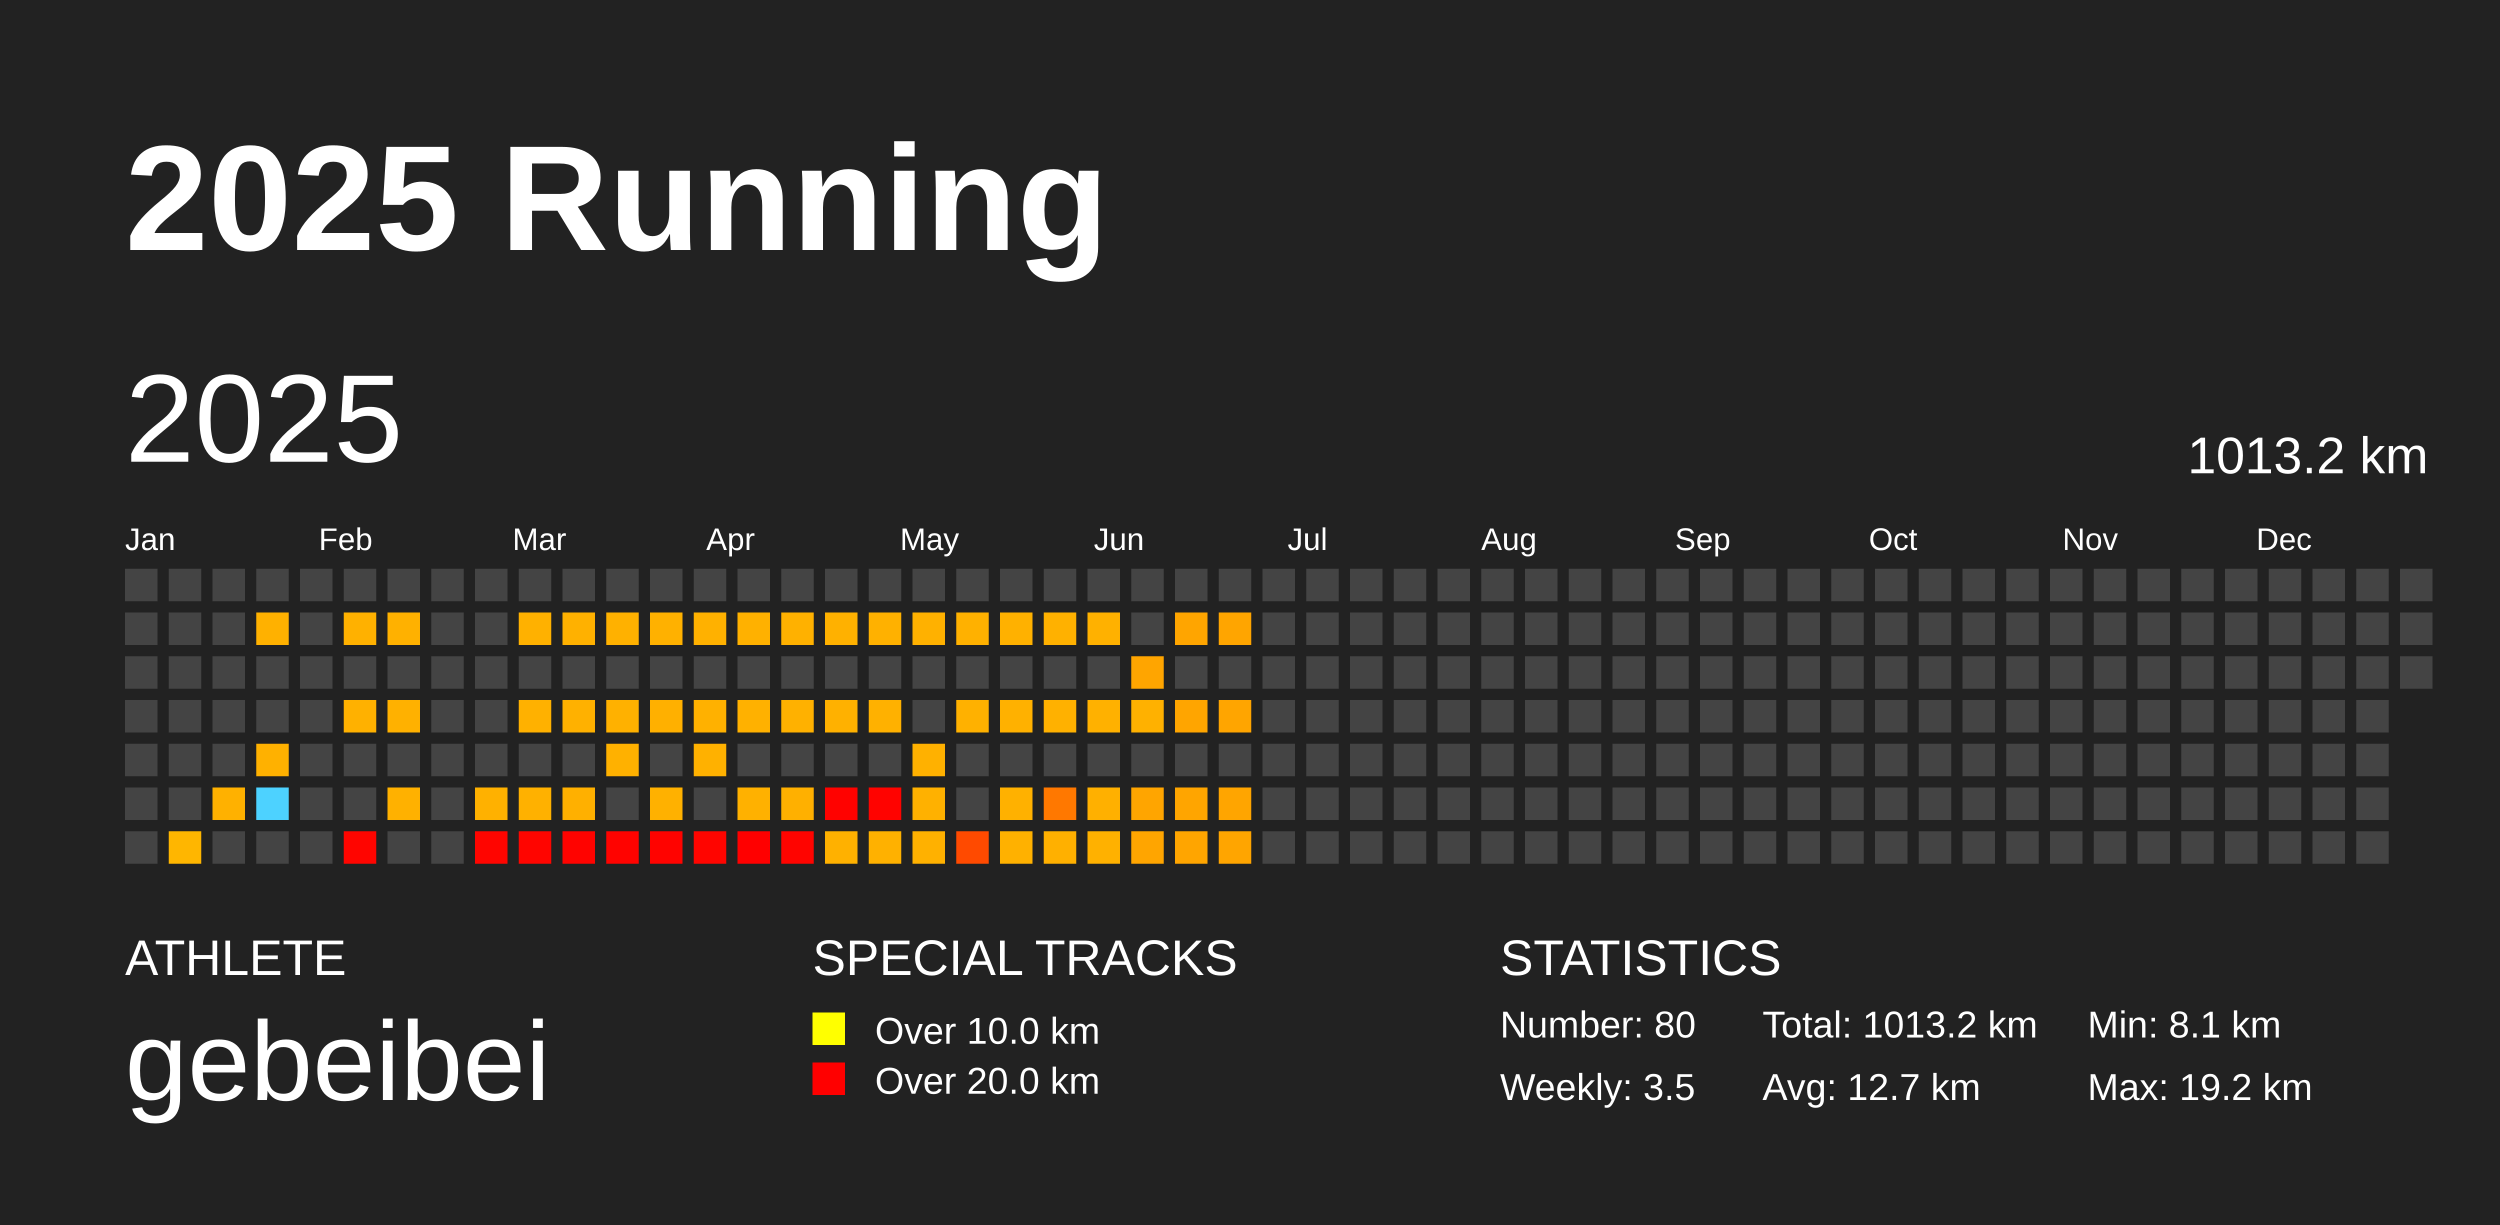
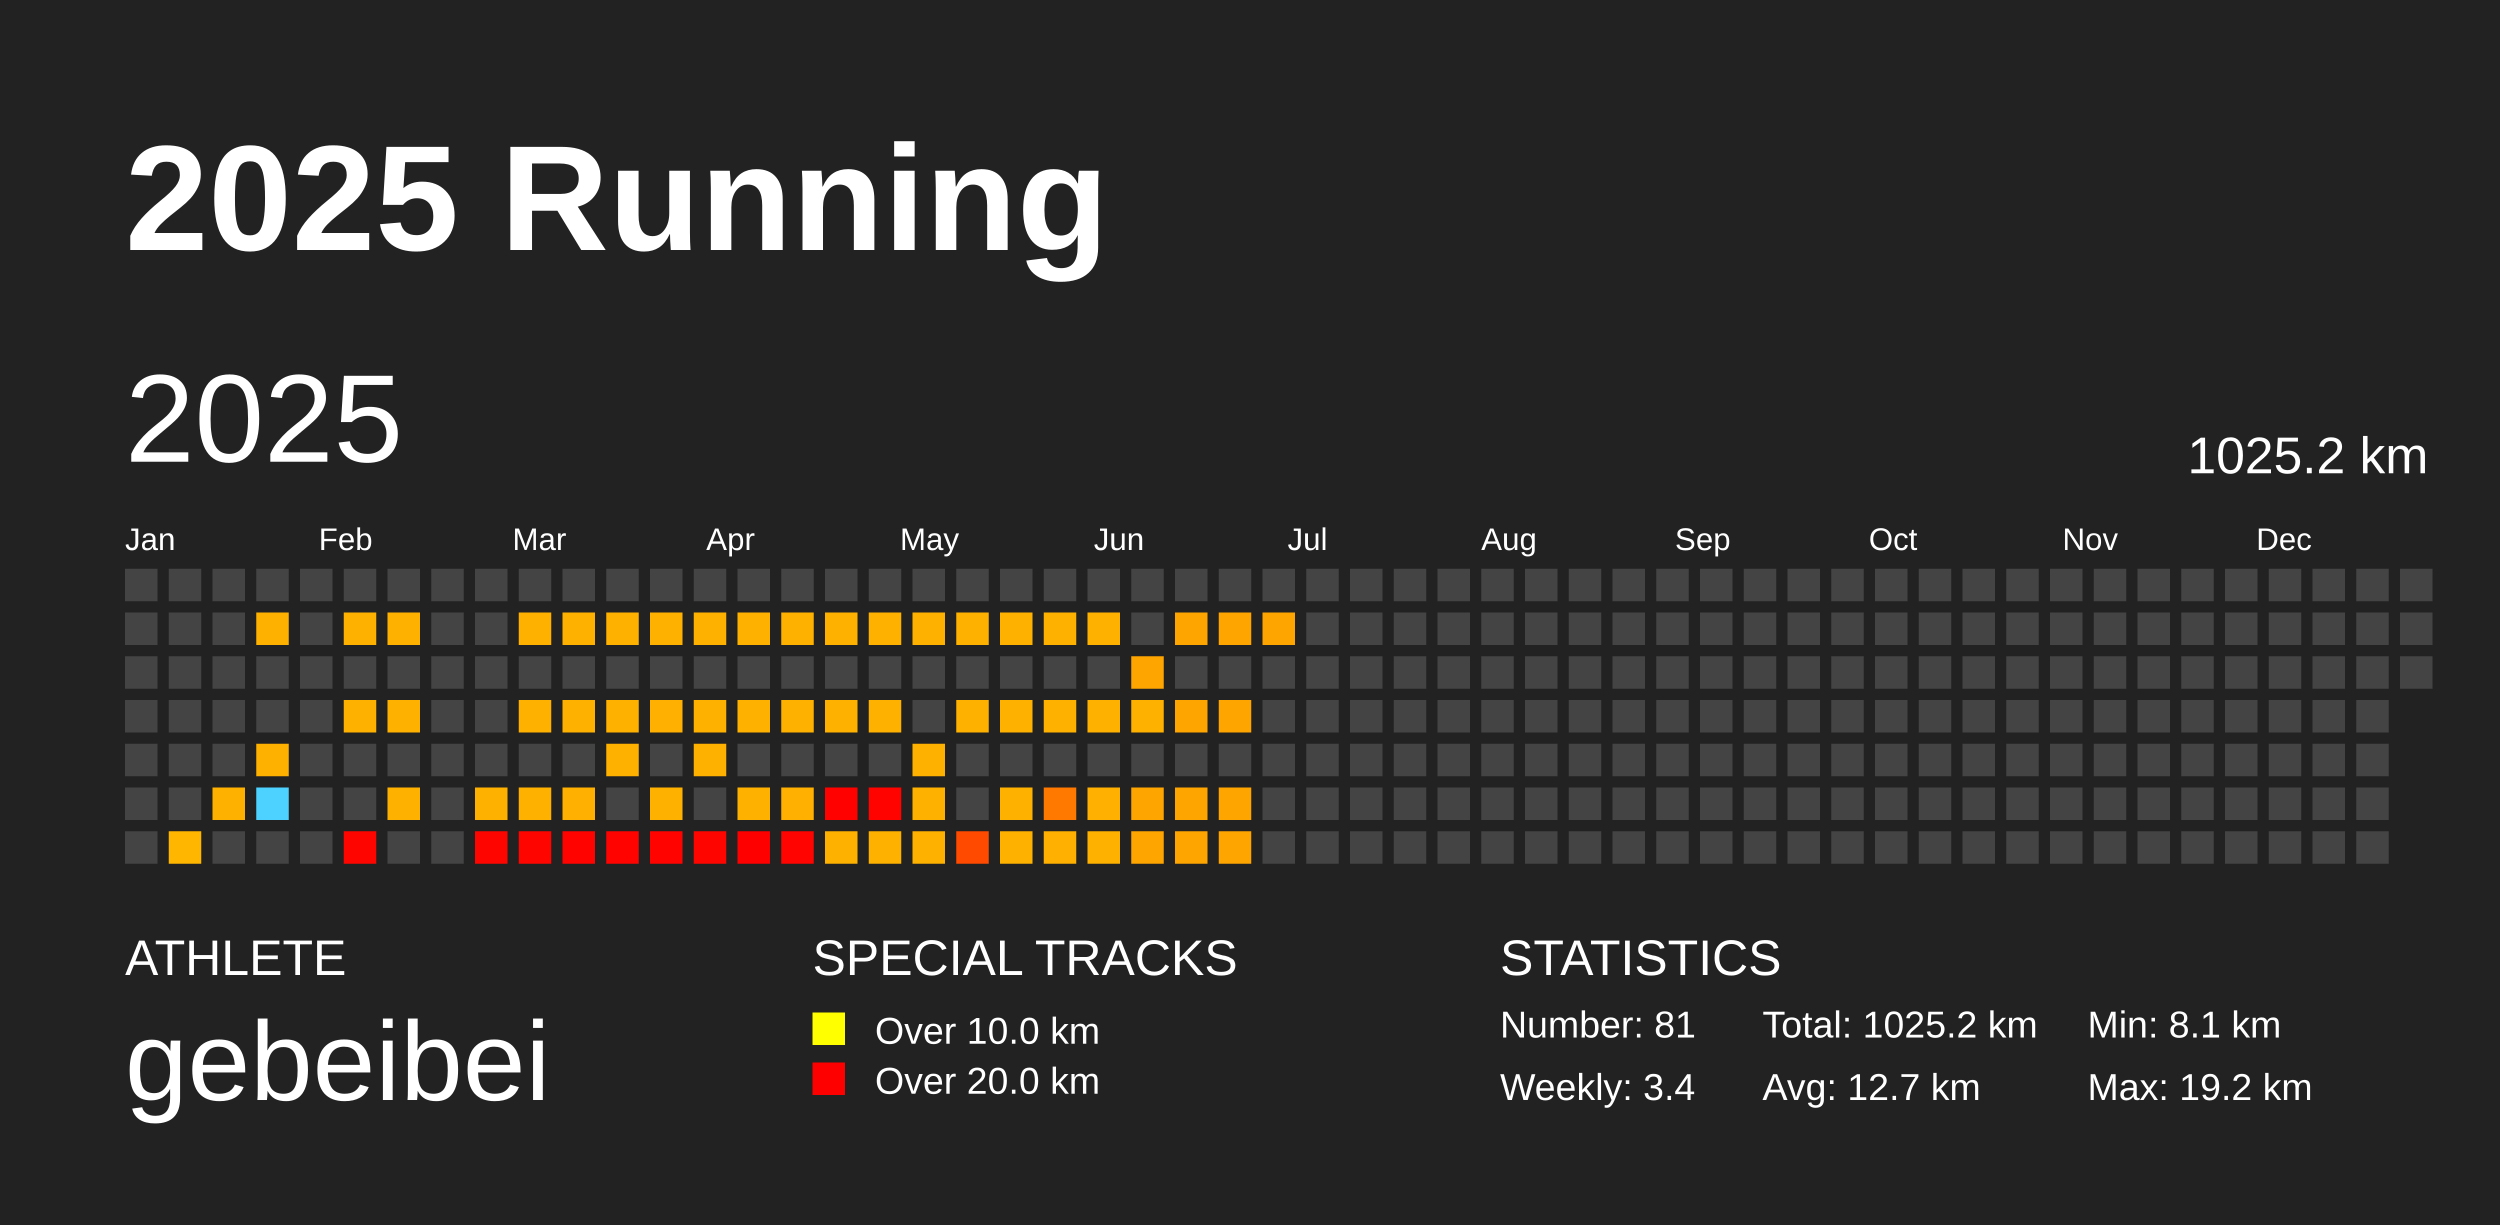
<svg xmlns="http://www.w3.org/2000/svg" baseProfile="full" height="98mm" version="1.1" viewBox="0,0,200,98" width="200mm">
  <defs />
  <rect fill="#222222" height="98" width="200" x="0" y="0" />
  <text fill="#FFFFFF" style="font-size:12px; font-family:Arial; font-weight:bold;" x="10" y="20">2025 Running</text>
  <text fill="#FFFFFF" style="font-size:4px; font-family:Arial" x="10" y="78">ATHLETE</text>
  <text fill="#FFFFFF" style="font-size:9px; font-family:Arial" x="10" y="88">gebeibei</text>
  <text fill="#FFFFFF" style="font-size:4px; font-family:Arial" x="65" y="78">SPECIAL TRACKS</text>
  <rect fill="yellow" height="2.6" width="2.6" x="65" y="81" />
  <text fill="#FFFFFF" style="font-size:3px; font-family:Arial" x="70" y="83.5">Over 10.0 km</text>
  <rect fill="red" height="2.6" width="2.6" x="65" y="85" />
  <text fill="#FFFFFF" style="font-size:3px; font-family:Arial" x="70" y="87.5">Over 20.0 km</text>
  <text fill="#FFFFFF" style="font-size:4px; font-family:Arial" x="120" y="78">STATISTICS</text>
-   <text fill="#FFFFFF" style="font-size:3px; font-family:Arial" x="120" y="83">Number: 80</text>
-   <text fill="#FFFFFF" style="font-size:3px; font-family:Arial" x="120" y="88">Weekly: 3.5</text>
-   <text fill="#FFFFFF" style="font-size:3px; font-family:Arial" x="141" y="83">Total: 1013.2 km</text>
+   <text fill="#FFFFFF" style="font-size:3px; font-family:Arial" x="120" y="83">Number: 81</text>
+   <text fill="#FFFFFF" style="font-size:3px; font-family:Arial" x="120" y="88">Weekly: 3.4</text>
+   <text fill="#FFFFFF" style="font-size:3px; font-family:Arial" x="141" y="83">Total: 1025.2 km</text>
  <text fill="#FFFFFF" style="font-size:3px; font-family:Arial" x="141" y="88">Avg: 12.7 km</text>
  <text fill="#FFFFFF" style="font-size:3px; font-family:Arial" x="167" y="83">Min: 8.1 km</text>
  <text fill="#FFFFFF" style="font-size:3px; font-family:Arial" x="167" y="88">Max: 19.2 km</text>
  <text dominant-baseline="hanging" fill="#FFFFFF" style="font-size:10.0px; font-family:Arial;" x="10" y="30">2025</text>
-   <text dominant-baseline="hanging" fill="#FFFFFF" style="font-size:4.125px; font-family:Arial;" x="175" y="35">1013.2 km</text>
+   <text dominant-baseline="hanging" fill="#FFFFFF" style="font-size:4.125px; font-family:Arial;" x="175" y="35">1025.2 km</text>
  <text fill="#FFFFFF" style="font-size:2.5px; font-family:Arial" x="10.0" y="44">Jan</text>
  <text fill="#FFFFFF" style="font-size:2.5px; font-family:Arial" x="25.5" y="44">Feb</text>
  <text fill="#FFFFFF" style="font-size:2.5px; font-family:Arial" x="41.0" y="44">Mar</text>
  <text fill="#FFFFFF" style="font-size:2.5px; font-family:Arial" x="56.5" y="44">Apr</text>
  <text fill="#FFFFFF" style="font-size:2.5px; font-family:Arial" x="72.0" y="44">May</text>
  <text fill="#FFFFFF" style="font-size:2.5px; font-family:Arial" x="87.5" y="44">Jun</text>
  <text fill="#FFFFFF" style="font-size:2.5px; font-family:Arial" x="103.0" y="44">Jul</text>
  <text fill="#FFFFFF" style="font-size:2.5px; font-family:Arial" x="118.5" y="44">Aug</text>
  <text fill="#FFFFFF" style="font-size:2.5px; font-family:Arial" x="134.0" y="44">Sep</text>
  <text fill="#FFFFFF" style="font-size:2.5px; font-family:Arial" x="149.5" y="44">Oct</text>
  <text fill="#FFFFFF" style="font-size:2.5px; font-family:Arial" x="165.0" y="44">Nov</text>
  <text fill="#FFFFFF" style="font-size:2.5px; font-family:Arial" x="180.5" y="44">Dec</text>
  <rect fill="#444444" height="2.6" width="2.6" x="10.0" y="45.5" />
  <rect fill="#444444" height="2.6" width="2.6" x="10.0" y="49.0" />
  <rect fill="#444444" height="2.6" width="2.6" x="10.0" y="52.5" />
  <rect fill="#444444" height="2.6" width="2.6" x="10.0" y="56.0" />
  <rect fill="#444444" height="2.6" width="2.6" x="10.0" y="59.5" />
  <rect fill="#444444" height="2.6" width="2.6" x="10.0" y="63.0" />
  <rect fill="#444444" height="2.6" width="2.6" x="10.0" y="66.5" />
  <rect fill="#444444" height="2.6" width="2.6" x="13.5" y="45.5" />
  <rect fill="#444444" height="2.6" width="2.6" x="13.5" y="49.0" />
  <rect fill="#444444" height="2.6" width="2.6" x="13.5" y="52.5" />
  <rect fill="#444444" height="2.6" width="2.6" x="13.5" y="56.0" />
  <rect fill="#444444" height="2.6" width="2.6" x="13.5" y="59.5" />
  <rect fill="#444444" height="2.6" width="2.6" x="13.5" y="63.0" />
  <rect fill="#ffb600" height="2.6" width="2.6" x="13.5" y="66.5" />
  <rect fill="#444444" height="2.6" width="2.6" x="17.0" y="45.5" />
  <rect fill="#444444" height="2.6" width="2.6" x="17.0" y="49.0" />
  <rect fill="#444444" height="2.6" width="2.6" x="17.0" y="52.5" />
  <rect fill="#444444" height="2.6" width="2.6" x="17.0" y="56.0" />
  <rect fill="#444444" height="2.6" width="2.6" x="17.0" y="59.5" />
  <rect fill="#ffb100" height="2.6" width="2.6" x="17.0" y="63.0" />
  <rect fill="#444444" height="2.6" width="2.6" x="17.0" y="66.5" />
  <rect fill="#444444" height="2.6" width="2.6" x="20.5" y="45.5" />
  <rect fill="#ffb100" height="2.6" width="2.6" x="20.5" y="49.0" />
  <rect fill="#444444" height="2.6" width="2.6" x="20.5" y="52.5" />
  <rect fill="#444444" height="2.6" width="2.6" x="20.5" y="56.0" />
  <rect fill="#ffb100" height="2.6" width="2.6" x="20.5" y="59.5" />
  <rect fill="#4dd2ff" height="2.6" width="2.6" x="20.5" y="63.0" />
  <rect fill="#444444" height="2.6" width="2.6" x="20.5" y="66.5" />
  <rect fill="#444444" height="2.6" width="2.6" x="24.0" y="45.5" />
  <rect fill="#444444" height="2.6" width="2.6" x="24.0" y="49.0" />
  <rect fill="#444444" height="2.6" width="2.6" x="24.0" y="52.5" />
  <rect fill="#444444" height="2.6" width="2.6" x="24.0" y="56.0" />
  <rect fill="#444444" height="2.6" width="2.6" x="24.0" y="59.5" />
  <rect fill="#444444" height="2.6" width="2.6" x="24.0" y="63.0" />
  <rect fill="#444444" height="2.6" width="2.6" x="24.0" y="66.5" />
  <rect fill="#444444" height="2.6" width="2.6" x="27.5" y="45.5" />
  <rect fill="#ffb100" height="2.6" width="2.6" x="27.5" y="49.0" />
  <rect fill="#444444" height="2.6" width="2.6" x="27.5" y="52.5" />
  <rect fill="#ffb100" height="2.6" width="2.6" x="27.5" y="56.0" />
  <rect fill="#444444" height="2.6" width="2.6" x="27.5" y="59.5" />
  <rect fill="#444444" height="2.6" width="2.6" x="27.5" y="63.0" />
  <rect fill="#ff0500" height="2.6" width="2.6" x="27.5" y="66.5" />
  <rect fill="#444444" height="2.6" width="2.6" x="31.0" y="45.5" />
  <rect fill="#ffb100" height="2.6" width="2.6" x="31.0" y="49.0" />
  <rect fill="#444444" height="2.6" width="2.6" x="31.0" y="52.5" />
  <rect fill="#ffb100" height="2.6" width="2.6" x="31.0" y="56.0" />
  <rect fill="#444444" height="2.6" width="2.6" x="31.0" y="59.5" />
  <rect fill="#ffb100" height="2.6" width="2.6" x="31.0" y="63.0" />
  <rect fill="#444444" height="2.6" width="2.6" x="31.0" y="66.5" />
  <rect fill="#444444" height="2.6" width="2.6" x="34.5" y="45.5" />
  <rect fill="#444444" height="2.6" width="2.6" x="34.5" y="49.0" />
  <rect fill="#444444" height="2.6" width="2.6" x="34.5" y="52.5" />
  <rect fill="#444444" height="2.6" width="2.6" x="34.5" y="56.0" />
  <rect fill="#444444" height="2.6" width="2.6" x="34.5" y="59.5" />
  <rect fill="#444444" height="2.6" width="2.6" x="34.5" y="63.0" />
  <rect fill="#444444" height="2.6" width="2.6" x="34.5" y="66.5" />
  <rect fill="#444444" height="2.6" width="2.6" x="38.0" y="45.5" />
  <rect fill="#444444" height="2.6" width="2.6" x="38.0" y="49.0" />
  <rect fill="#444444" height="2.6" width="2.6" x="38.0" y="52.5" />
  <rect fill="#444444" height="2.6" width="2.6" x="38.0" y="56.0" />
  <rect fill="#444444" height="2.6" width="2.6" x="38.0" y="59.5" />
  <rect fill="#ffb100" height="2.6" width="2.6" x="38.0" y="63.0" />
  <rect fill="#ff0500" height="2.6" width="2.6" x="38.0" y="66.5" />
  <rect fill="#444444" height="2.6" width="2.6" x="41.5" y="45.5" />
  <rect fill="#ffb100" height="2.6" width="2.6" x="41.5" y="49.0" />
  <rect fill="#444444" height="2.6" width="2.6" x="41.5" y="52.5" />
  <rect fill="#ffb100" height="2.6" width="2.6" x="41.5" y="56.0" />
  <rect fill="#444444" height="2.6" width="2.6" x="41.5" y="59.5" />
  <rect fill="#ffb100" height="2.6" width="2.6" x="41.5" y="63.0" />
  <rect fill="#ff0500" height="2.6" width="2.6" x="41.5" y="66.5" />
  <rect fill="#444444" height="2.6" width="2.6" x="45.0" y="45.5" />
  <rect fill="#ffb100" height="2.6" width="2.6" x="45.0" y="49.0" />
  <rect fill="#444444" height="2.6" width="2.6" x="45.0" y="52.5" />
  <rect fill="#ffb100" height="2.6" width="2.6" x="45.0" y="56.0" />
  <rect fill="#444444" height="2.6" width="2.6" x="45.0" y="59.5" />
  <rect fill="#ffb000" height="2.6" width="2.6" x="45.0" y="63.0" />
  <rect fill="#ff0300" height="2.6" width="2.6" x="45.0" y="66.5" />
  <rect fill="#444444" height="2.6" width="2.6" x="48.5" y="45.5" />
  <rect fill="#ffb100" height="2.6" width="2.6" x="48.5" y="49.0" />
  <rect fill="#444444" height="2.6" width="2.6" x="48.5" y="52.5" />
  <rect fill="#ffb100" height="2.6" width="2.6" x="48.5" y="56.0" />
  <rect fill="#ffb100" height="2.6" width="2.6" x="48.5" y="59.5" />
  <rect fill="#444444" height="2.6" width="2.6" x="48.5" y="63.0" />
  <rect fill="#ff0300" height="2.6" width="2.6" x="48.5" y="66.5" />
  <rect fill="#444444" height="2.6" width="2.6" x="52.0" y="45.5" />
  <rect fill="#ffb100" height="2.6" width="2.6" x="52.0" y="49.0" />
  <rect fill="#444444" height="2.6" width="2.6" x="52.0" y="52.5" />
  <rect fill="#ffb000" height="2.6" width="2.6" x="52.0" y="56.0" />
  <rect fill="#444444" height="2.6" width="2.6" x="52.0" y="59.5" />
  <rect fill="#ffb100" height="2.6" width="2.6" x="52.0" y="63.0" />
  <rect fill="#ff0300" height="2.6" width="2.6" x="52.0" y="66.5" />
  <rect fill="#444444" height="2.6" width="2.6" x="55.5" y="45.5" />
  <rect fill="#ffb100" height="2.6" width="2.6" x="55.5" y="49.0" />
  <rect fill="#444444" height="2.6" width="2.6" x="55.5" y="52.5" />
  <rect fill="#ffb100" height="2.6" width="2.6" x="55.5" y="56.0" />
  <rect fill="#ffb100" height="2.6" width="2.6" x="55.5" y="59.5" />
  <rect fill="#444444" height="2.6" width="2.6" x="55.5" y="63.0" />
  <rect fill="#ff0500" height="2.6" width="2.6" x="55.5" y="66.5" />
  <rect fill="#444444" height="2.6" width="2.6" x="59.0" y="45.5" />
  <rect fill="#ffb100" height="2.6" width="2.6" x="59.0" y="49.0" />
  <rect fill="#444444" height="2.6" width="2.6" x="59.0" y="52.5" />
  <rect fill="#ffb100" height="2.6" width="2.6" x="59.0" y="56.0" />
  <rect fill="#444444" height="2.6" width="2.6" x="59.0" y="59.5" />
  <rect fill="#ffb100" height="2.6" width="2.6" x="59.0" y="63.0" />
  <rect fill="#ff0000" height="2.6" width="2.6" x="59.0" y="66.5" />
  <rect fill="#444444" height="2.6" width="2.6" x="62.5" y="45.5" />
  <rect fill="#ffb100" height="2.6" width="2.6" x="62.5" y="49.0" />
  <rect fill="#444444" height="2.6" width="2.6" x="62.5" y="52.5" />
  <rect fill="#ffb100" height="2.6" width="2.6" x="62.5" y="56.0" />
  <rect fill="#444444" height="2.6" width="2.6" x="62.5" y="59.5" />
  <rect fill="#ffb000" height="2.6" width="2.6" x="62.5" y="63.0" />
  <rect fill="#ff0400" height="2.6" width="2.6" x="62.5" y="66.5" />
  <rect fill="#444444" height="2.6" width="2.6" x="66.0" y="45.5" />
  <rect fill="#ffb100" height="2.6" width="2.6" x="66.0" y="49.0" />
  <rect fill="#444444" height="2.6" width="2.6" x="66.0" y="52.5" />
  <rect fill="#ffb100" height="2.6" width="2.6" x="66.0" y="56.0" />
  <rect fill="#444444" height="2.6" width="2.6" x="66.0" y="59.5" />
  <rect fill="#ff0200" height="2.6" width="2.6" x="66.0" y="63.0" />
  <rect fill="#ffb100" height="2.6" width="2.6" x="66.0" y="66.5" />
  <rect fill="#444444" height="2.6" width="2.6" x="69.5" y="45.5" />
  <rect fill="#ffb100" height="2.6" width="2.6" x="69.5" y="49.0" />
  <rect fill="#444444" height="2.6" width="2.6" x="69.5" y="52.5" />
  <rect fill="#ffb100" height="2.6" width="2.6" x="69.5" y="56.0" />
  <rect fill="#444444" height="2.6" width="2.6" x="69.5" y="59.5" />
  <rect fill="#ff0300" height="2.6" width="2.6" x="69.5" y="63.0" />
  <rect fill="#ffb100" height="2.6" width="2.6" x="69.5" y="66.5" />
  <rect fill="#444444" height="2.6" width="2.6" x="73.0" y="45.5" />
  <rect fill="#ffb100" height="2.6" width="2.6" x="73.0" y="49.0" />
  <rect fill="#444444" height="2.6" width="2.6" x="73.0" y="52.5" />
  <rect fill="#444444" height="2.6" width="2.6" x="73.0" y="56.0" />
  <rect fill="#ffb100" height="2.6" width="2.6" x="73.0" y="59.5" />
  <rect fill="#ffb100" height="2.6" width="2.6" x="73.0" y="63.0" />
  <rect fill="#ffb100" height="2.6" width="2.6" x="73.0" y="66.5" />
  <rect fill="#444444" height="2.6" width="2.6" x="76.5" y="45.5" />
  <rect fill="#ffb100" height="2.6" width="2.6" x="76.5" y="49.0" />
  <rect fill="#444444" height="2.6" width="2.6" x="76.5" y="52.5" />
  <rect fill="#ffb100" height="2.6" width="2.6" x="76.5" y="56.0" />
  <rect fill="#444444" height="2.6" width="2.6" x="76.5" y="59.5" />
  <rect fill="#444444" height="2.6" width="2.6" x="76.5" y="63.0" />
  <rect fill="#ff4a00" height="2.6" width="2.6" x="76.5" y="66.5" />
  <rect fill="#444444" height="2.6" width="2.6" x="80.0" y="45.5" />
  <rect fill="#ffb100" height="2.6" width="2.6" x="80.0" y="49.0" />
  <rect fill="#444444" height="2.6" width="2.6" x="80.0" y="52.5" />
  <rect fill="#ffb100" height="2.6" width="2.6" x="80.0" y="56.0" />
  <rect fill="#444444" height="2.6" width="2.6" x="80.0" y="59.5" />
  <rect fill="#ffb100" height="2.6" width="2.6" x="80.0" y="63.0" />
  <rect fill="#ffb100" height="2.6" width="2.6" x="80.0" y="66.5" />
  <rect fill="#444444" height="2.6" width="2.6" x="83.5" y="45.5" />
  <rect fill="#ffb100" height="2.6" width="2.6" x="83.5" y="49.0" />
  <rect fill="#444444" height="2.6" width="2.6" x="83.5" y="52.5" />
  <rect fill="#ffb100" height="2.6" width="2.6" x="83.5" y="56.0" />
  <rect fill="#444444" height="2.6" width="2.6" x="83.5" y="59.5" />
  <rect fill="#ff7800" height="2.6" width="2.6" x="83.5" y="63.0" />
  <rect fill="#ffb000" height="2.6" width="2.6" x="83.5" y="66.5" />
  <rect fill="#444444" height="2.6" width="2.6" x="87.0" y="45.5" />
  <rect fill="#ffb100" height="2.6" width="2.6" x="87.0" y="49.0" />
  <rect fill="#444444" height="2.6" width="2.6" x="87.0" y="52.5" />
  <rect fill="#ffb100" height="2.6" width="2.6" x="87.0" y="56.0" />
  <rect fill="#444444" height="2.6" width="2.6" x="87.0" y="59.5" />
  <rect fill="#ffb000" height="2.6" width="2.6" x="87.0" y="63.0" />
  <rect fill="#ffb100" height="2.6" width="2.6" x="87.0" y="66.5" />
  <rect fill="#444444" height="2.6" width="2.6" x="90.5" y="45.5" />
  <rect fill="#444444" height="2.6" width="2.6" x="90.5" y="49.0" />
  <rect fill="#ffa500" height="2.6" width="2.6" x="90.5" y="52.5" />
  <rect fill="#ffb100" height="2.6" width="2.6" x="90.5" y="56.0" />
  <rect fill="#444444" height="2.6" width="2.6" x="90.5" y="59.5" />
  <rect fill="#ffa500" height="2.6" width="2.6" x="90.5" y="63.0" />
  <rect fill="#ffa500" height="2.6" width="2.6" x="90.5" y="66.5" />
  <rect fill="#444444" height="2.6" width="2.6" x="94.0" y="45.5" />
  <rect fill="#ffa500" height="2.6" width="2.6" x="94.0" y="49.0" />
  <rect fill="#444444" height="2.6" width="2.6" x="94.0" y="52.5" />
  <rect fill="#ffa500" height="2.6" width="2.6" x="94.0" y="56.0" />
  <rect fill="#444444" height="2.6" width="2.6" x="94.0" y="59.5" />
  <rect fill="#ffa500" height="2.6" width="2.6" x="94.0" y="63.0" />
  <rect fill="#ffa500" height="2.6" width="2.6" x="94.0" y="66.5" />
  <rect fill="#444444" height="2.6" width="2.6" x="97.5" y="45.5" />
  <rect fill="#ffa500" height="2.6" width="2.6" x="97.5" y="49.0" />
  <rect fill="#444444" height="2.6" width="2.6" x="97.5" y="52.5" />
  <rect fill="#ffa500" height="2.6" width="2.6" x="97.5" y="56.0" />
  <rect fill="#444444" height="2.6" width="2.6" x="97.5" y="59.5" />
  <rect fill="#ffa500" height="2.6" width="2.6" x="97.5" y="63.0" />
  <rect fill="#ffa500" height="2.6" width="2.6" x="97.5" y="66.5" />
  <rect fill="#444444" height="2.6" width="2.6" x="101.0" y="45.5" />
-   <rect fill="#444444" height="2.6" width="2.6" x="101.0" y="49.0" />
+   <rect fill="#ffa500" height="2.6" width="2.6" x="101.0" y="49.0" />
  <rect fill="#444444" height="2.6" width="2.6" x="101.0" y="52.5" />
  <rect fill="#444444" height="2.6" width="2.6" x="101.0" y="56.0" />
  <rect fill="#444444" height="2.6" width="2.6" x="101.0" y="59.5" />
  <rect fill="#444444" height="2.6" width="2.6" x="101.0" y="63.0" />
  <rect fill="#444444" height="2.6" width="2.6" x="101.0" y="66.5" />
  <rect fill="#444444" height="2.6" width="2.6" x="104.5" y="45.5" />
  <rect fill="#444444" height="2.6" width="2.6" x="104.5" y="49.0" />
  <rect fill="#444444" height="2.6" width="2.6" x="104.5" y="52.5" />
  <rect fill="#444444" height="2.6" width="2.6" x="104.5" y="56.0" />
  <rect fill="#444444" height="2.6" width="2.6" x="104.5" y="59.5" />
  <rect fill="#444444" height="2.6" width="2.6" x="104.5" y="63.0" />
  <rect fill="#444444" height="2.6" width="2.6" x="104.5" y="66.5" />
  <rect fill="#444444" height="2.6" width="2.6" x="108.0" y="45.5" />
  <rect fill="#444444" height="2.6" width="2.6" x="108.0" y="49.0" />
  <rect fill="#444444" height="2.6" width="2.6" x="108.0" y="52.5" />
  <rect fill="#444444" height="2.6" width="2.6" x="108.0" y="56.0" />
  <rect fill="#444444" height="2.6" width="2.6" x="108.0" y="59.5" />
  <rect fill="#444444" height="2.6" width="2.6" x="108.0" y="63.0" />
  <rect fill="#444444" height="2.6" width="2.6" x="108.0" y="66.5" />
  <rect fill="#444444" height="2.6" width="2.6" x="111.5" y="45.5" />
  <rect fill="#444444" height="2.6" width="2.6" x="111.5" y="49.0" />
  <rect fill="#444444" height="2.6" width="2.6" x="111.5" y="52.5" />
  <rect fill="#444444" height="2.6" width="2.6" x="111.5" y="56.0" />
  <rect fill="#444444" height="2.6" width="2.6" x="111.5" y="59.5" />
  <rect fill="#444444" height="2.6" width="2.6" x="111.5" y="63.0" />
  <rect fill="#444444" height="2.6" width="2.6" x="111.5" y="66.5" />
  <rect fill="#444444" height="2.6" width="2.6" x="115.0" y="45.5" />
  <rect fill="#444444" height="2.6" width="2.6" x="115.0" y="49.0" />
  <rect fill="#444444" height="2.6" width="2.6" x="115.0" y="52.5" />
  <rect fill="#444444" height="2.6" width="2.6" x="115.0" y="56.0" />
  <rect fill="#444444" height="2.6" width="2.6" x="115.0" y="59.5" />
  <rect fill="#444444" height="2.6" width="2.6" x="115.0" y="63.0" />
  <rect fill="#444444" height="2.6" width="2.6" x="115.0" y="66.5" />
  <rect fill="#444444" height="2.6" width="2.6" x="118.5" y="45.5" />
  <rect fill="#444444" height="2.6" width="2.6" x="118.5" y="49.0" />
  <rect fill="#444444" height="2.6" width="2.6" x="118.5" y="52.5" />
  <rect fill="#444444" height="2.6" width="2.6" x="118.5" y="56.0" />
  <rect fill="#444444" height="2.6" width="2.6" x="118.5" y="59.5" />
  <rect fill="#444444" height="2.6" width="2.6" x="118.5" y="63.0" />
  <rect fill="#444444" height="2.6" width="2.6" x="118.5" y="66.5" />
  <rect fill="#444444" height="2.6" width="2.6" x="122.0" y="45.5" />
  <rect fill="#444444" height="2.6" width="2.6" x="122.0" y="49.0" />
  <rect fill="#444444" height="2.6" width="2.6" x="122.0" y="52.5" />
  <rect fill="#444444" height="2.6" width="2.6" x="122.0" y="56.0" />
  <rect fill="#444444" height="2.6" width="2.6" x="122.0" y="59.5" />
  <rect fill="#444444" height="2.6" width="2.6" x="122.0" y="63.0" />
  <rect fill="#444444" height="2.6" width="2.6" x="122.0" y="66.5" />
  <rect fill="#444444" height="2.6" width="2.6" x="125.5" y="45.5" />
  <rect fill="#444444" height="2.6" width="2.6" x="125.5" y="49.0" />
  <rect fill="#444444" height="2.6" width="2.6" x="125.5" y="52.5" />
  <rect fill="#444444" height="2.6" width="2.6" x="125.5" y="56.0" />
  <rect fill="#444444" height="2.6" width="2.6" x="125.5" y="59.5" />
  <rect fill="#444444" height="2.6" width="2.6" x="125.5" y="63.0" />
  <rect fill="#444444" height="2.6" width="2.6" x="125.5" y="66.5" />
  <rect fill="#444444" height="2.6" width="2.6" x="129.0" y="45.5" />
  <rect fill="#444444" height="2.6" width="2.6" x="129.0" y="49.0" />
  <rect fill="#444444" height="2.6" width="2.6" x="129.0" y="52.5" />
  <rect fill="#444444" height="2.6" width="2.6" x="129.0" y="56.0" />
  <rect fill="#444444" height="2.6" width="2.6" x="129.0" y="59.5" />
  <rect fill="#444444" height="2.6" width="2.6" x="129.0" y="63.0" />
  <rect fill="#444444" height="2.6" width="2.6" x="129.0" y="66.5" />
  <rect fill="#444444" height="2.6" width="2.6" x="132.5" y="45.5" />
  <rect fill="#444444" height="2.6" width="2.6" x="132.5" y="49.0" />
  <rect fill="#444444" height="2.6" width="2.6" x="132.5" y="52.5" />
  <rect fill="#444444" height="2.6" width="2.6" x="132.5" y="56.0" />
  <rect fill="#444444" height="2.6" width="2.6" x="132.5" y="59.5" />
  <rect fill="#444444" height="2.6" width="2.6" x="132.5" y="63.0" />
  <rect fill="#444444" height="2.6" width="2.6" x="132.5" y="66.5" />
  <rect fill="#444444" height="2.6" width="2.6" x="136.0" y="45.5" />
  <rect fill="#444444" height="2.6" width="2.6" x="136.0" y="49.0" />
  <rect fill="#444444" height="2.6" width="2.6" x="136.0" y="52.5" />
  <rect fill="#444444" height="2.6" width="2.6" x="136.0" y="56.0" />
  <rect fill="#444444" height="2.6" width="2.6" x="136.0" y="59.5" />
  <rect fill="#444444" height="2.6" width="2.6" x="136.0" y="63.0" />
  <rect fill="#444444" height="2.6" width="2.6" x="136.0" y="66.5" />
  <rect fill="#444444" height="2.6" width="2.6" x="139.5" y="45.5" />
  <rect fill="#444444" height="2.6" width="2.6" x="139.5" y="49.0" />
  <rect fill="#444444" height="2.6" width="2.6" x="139.5" y="52.5" />
  <rect fill="#444444" height="2.6" width="2.6" x="139.5" y="56.0" />
  <rect fill="#444444" height="2.6" width="2.6" x="139.5" y="59.5" />
  <rect fill="#444444" height="2.6" width="2.6" x="139.5" y="63.0" />
  <rect fill="#444444" height="2.6" width="2.6" x="139.5" y="66.5" />
  <rect fill="#444444" height="2.6" width="2.6" x="143.0" y="45.5" />
  <rect fill="#444444" height="2.6" width="2.6" x="143.0" y="49.0" />
  <rect fill="#444444" height="2.6" width="2.6" x="143.0" y="52.5" />
  <rect fill="#444444" height="2.6" width="2.6" x="143.0" y="56.0" />
  <rect fill="#444444" height="2.6" width="2.6" x="143.0" y="59.5" />
  <rect fill="#444444" height="2.6" width="2.6" x="143.0" y="63.0" />
  <rect fill="#444444" height="2.6" width="2.6" x="143.0" y="66.5" />
  <rect fill="#444444" height="2.6" width="2.6" x="146.5" y="45.5" />
  <rect fill="#444444" height="2.6" width="2.6" x="146.5" y="49.0" />
  <rect fill="#444444" height="2.6" width="2.6" x="146.5" y="52.5" />
  <rect fill="#444444" height="2.6" width="2.6" x="146.5" y="56.0" />
  <rect fill="#444444" height="2.6" width="2.6" x="146.5" y="59.5" />
  <rect fill="#444444" height="2.6" width="2.6" x="146.5" y="63.0" />
  <rect fill="#444444" height="2.6" width="2.6" x="146.5" y="66.5" />
  <rect fill="#444444" height="2.6" width="2.6" x="150.0" y="45.5" />
  <rect fill="#444444" height="2.6" width="2.6" x="150.0" y="49.0" />
  <rect fill="#444444" height="2.6" width="2.6" x="150.0" y="52.5" />
  <rect fill="#444444" height="2.6" width="2.6" x="150.0" y="56.0" />
  <rect fill="#444444" height="2.6" width="2.6" x="150.0" y="59.5" />
  <rect fill="#444444" height="2.6" width="2.6" x="150.0" y="63.0" />
  <rect fill="#444444" height="2.6" width="2.6" x="150.0" y="66.5" />
  <rect fill="#444444" height="2.6" width="2.6" x="153.5" y="45.5" />
  <rect fill="#444444" height="2.6" width="2.6" x="153.5" y="49.0" />
  <rect fill="#444444" height="2.6" width="2.6" x="153.5" y="52.5" />
  <rect fill="#444444" height="2.6" width="2.6" x="153.5" y="56.0" />
  <rect fill="#444444" height="2.6" width="2.6" x="153.5" y="59.5" />
  <rect fill="#444444" height="2.6" width="2.6" x="153.5" y="63.0" />
  <rect fill="#444444" height="2.6" width="2.6" x="153.5" y="66.5" />
  <rect fill="#444444" height="2.6" width="2.6" x="157.0" y="45.5" />
  <rect fill="#444444" height="2.6" width="2.6" x="157.0" y="49.0" />
  <rect fill="#444444" height="2.6" width="2.6" x="157.0" y="52.5" />
  <rect fill="#444444" height="2.6" width="2.6" x="157.0" y="56.0" />
  <rect fill="#444444" height="2.6" width="2.6" x="157.0" y="59.5" />
  <rect fill="#444444" height="2.6" width="2.6" x="157.0" y="63.0" />
  <rect fill="#444444" height="2.6" width="2.6" x="157.0" y="66.5" />
  <rect fill="#444444" height="2.6" width="2.6" x="160.5" y="45.5" />
  <rect fill="#444444" height="2.6" width="2.6" x="160.5" y="49.0" />
  <rect fill="#444444" height="2.6" width="2.6" x="160.5" y="52.5" />
  <rect fill="#444444" height="2.6" width="2.6" x="160.5" y="56.0" />
  <rect fill="#444444" height="2.6" width="2.6" x="160.5" y="59.5" />
  <rect fill="#444444" height="2.6" width="2.6" x="160.5" y="63.0" />
  <rect fill="#444444" height="2.6" width="2.6" x="160.5" y="66.5" />
  <rect fill="#444444" height="2.6" width="2.6" x="164.0" y="45.5" />
  <rect fill="#444444" height="2.6" width="2.6" x="164.0" y="49.0" />
  <rect fill="#444444" height="2.6" width="2.6" x="164.0" y="52.5" />
  <rect fill="#444444" height="2.6" width="2.6" x="164.0" y="56.0" />
  <rect fill="#444444" height="2.6" width="2.6" x="164.0" y="59.5" />
  <rect fill="#444444" height="2.6" width="2.6" x="164.0" y="63.0" />
  <rect fill="#444444" height="2.6" width="2.6" x="164.0" y="66.5" />
  <rect fill="#444444" height="2.6" width="2.6" x="167.5" y="45.5" />
  <rect fill="#444444" height="2.6" width="2.6" x="167.5" y="49.0" />
  <rect fill="#444444" height="2.6" width="2.6" x="167.5" y="52.5" />
  <rect fill="#444444" height="2.6" width="2.6" x="167.5" y="56.0" />
  <rect fill="#444444" height="2.6" width="2.6" x="167.5" y="59.5" />
  <rect fill="#444444" height="2.6" width="2.6" x="167.5" y="63.0" />
  <rect fill="#444444" height="2.6" width="2.6" x="167.5" y="66.5" />
  <rect fill="#444444" height="2.6" width="2.6" x="171.0" y="45.5" />
  <rect fill="#444444" height="2.6" width="2.6" x="171.0" y="49.0" />
  <rect fill="#444444" height="2.6" width="2.6" x="171.0" y="52.5" />
  <rect fill="#444444" height="2.6" width="2.6" x="171.0" y="56.0" />
  <rect fill="#444444" height="2.6" width="2.6" x="171.0" y="59.5" />
  <rect fill="#444444" height="2.6" width="2.6" x="171.0" y="63.0" />
  <rect fill="#444444" height="2.6" width="2.6" x="171.0" y="66.5" />
  <rect fill="#444444" height="2.6" width="2.6" x="174.5" y="45.5" />
  <rect fill="#444444" height="2.6" width="2.6" x="174.5" y="49.0" />
  <rect fill="#444444" height="2.6" width="2.6" x="174.5" y="52.5" />
  <rect fill="#444444" height="2.6" width="2.6" x="174.5" y="56.0" />
  <rect fill="#444444" height="2.6" width="2.6" x="174.5" y="59.5" />
  <rect fill="#444444" height="2.6" width="2.6" x="174.5" y="63.0" />
  <rect fill="#444444" height="2.6" width="2.6" x="174.5" y="66.5" />
  <rect fill="#444444" height="2.6" width="2.6" x="178.0" y="45.5" />
  <rect fill="#444444" height="2.6" width="2.6" x="178.0" y="49.0" />
  <rect fill="#444444" height="2.6" width="2.6" x="178.0" y="52.5" />
  <rect fill="#444444" height="2.6" width="2.6" x="178.0" y="56.0" />
  <rect fill="#444444" height="2.6" width="2.6" x="178.0" y="59.5" />
  <rect fill="#444444" height="2.6" width="2.6" x="178.0" y="63.0" />
  <rect fill="#444444" height="2.6" width="2.6" x="178.0" y="66.5" />
  <rect fill="#444444" height="2.6" width="2.6" x="181.5" y="45.5" />
  <rect fill="#444444" height="2.6" width="2.6" x="181.5" y="49.0" />
  <rect fill="#444444" height="2.6" width="2.6" x="181.5" y="52.5" />
  <rect fill="#444444" height="2.6" width="2.6" x="181.5" y="56.0" />
  <rect fill="#444444" height="2.6" width="2.6" x="181.5" y="59.5" />
  <rect fill="#444444" height="2.6" width="2.6" x="181.5" y="63.0" />
  <rect fill="#444444" height="2.6" width="2.6" x="181.5" y="66.5" />
  <rect fill="#444444" height="2.6" width="2.6" x="185.0" y="45.5" />
  <rect fill="#444444" height="2.6" width="2.6" x="185.0" y="49.0" />
  <rect fill="#444444" height="2.6" width="2.6" x="185.0" y="52.5" />
  <rect fill="#444444" height="2.6" width="2.6" x="185.0" y="56.0" />
  <rect fill="#444444" height="2.6" width="2.6" x="185.0" y="59.5" />
  <rect fill="#444444" height="2.6" width="2.6" x="185.0" y="63.0" />
  <rect fill="#444444" height="2.6" width="2.6" x="185.0" y="66.5" />
  <rect fill="#444444" height="2.6" width="2.6" x="188.5" y="45.5" />
  <rect fill="#444444" height="2.6" width="2.6" x="188.5" y="49.0" />
  <rect fill="#444444" height="2.6" width="2.6" x="188.5" y="52.5" />
  <rect fill="#444444" height="2.6" width="2.6" x="188.5" y="56.0" />
  <rect fill="#444444" height="2.6" width="2.6" x="188.5" y="59.5" />
  <rect fill="#444444" height="2.6" width="2.6" x="188.5" y="63.0" />
  <rect fill="#444444" height="2.6" width="2.6" x="188.5" y="66.5" />
  <rect fill="#444444" height="2.6" width="2.6" x="192.0" y="45.5" />
  <rect fill="#444444" height="2.6" width="2.6" x="192.0" y="49.0" />
  <rect fill="#444444" height="2.6" width="2.6" x="192.0" y="52.5" />
</svg>
